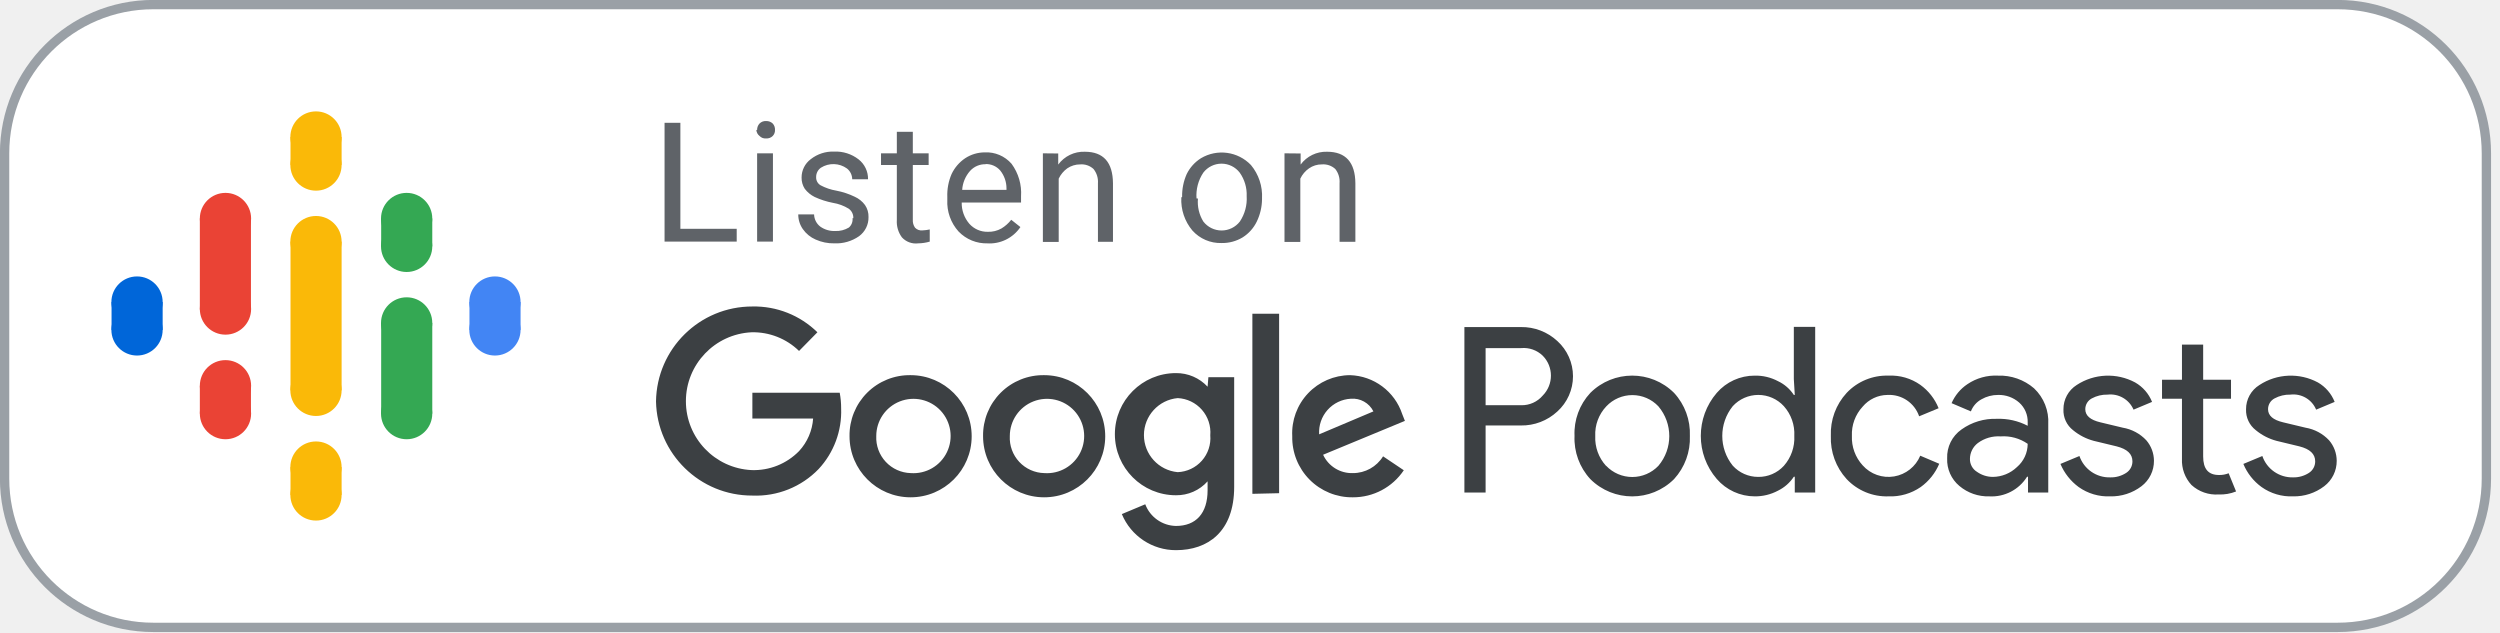
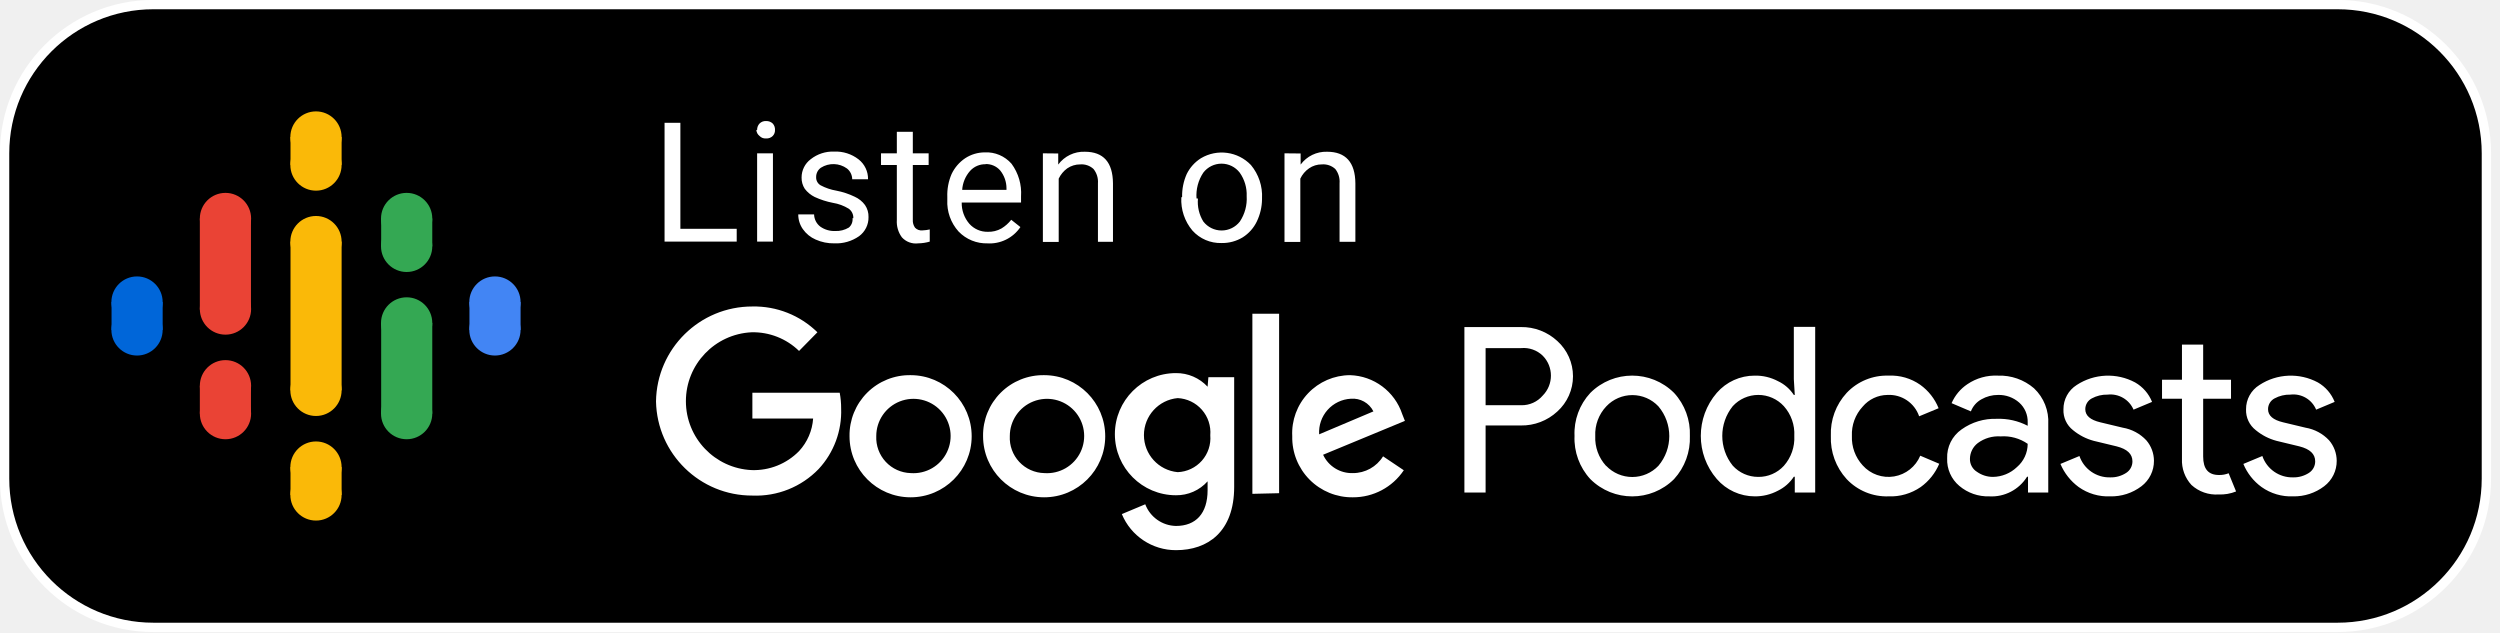
<svg xmlns="http://www.w3.org/2000/svg" width="158px" height="40px" viewBox="0 0 158 40" enable-background="new 0 0 158 40">
  <defs>
-     <style>.cls-1{fill:#fff;stroke:#9aa0a6;stroke-width:0.59px;}.cls-2{fill:#fab908;}.cls-3{fill:#0066d9;}.cls-4{fill:#4285f4;}.cls-5{fill:#ea4335;}.cls-6{fill:#34a853;}.cls-7{fill:none;}.cls-8,.cls-9{fill:#3c4043;}.cls-10,.cls-8{fill-rule:evenodd;}.cls-10{fill:#5f6368;}</style>
+     <style>.cls-1{fill:#000;stroke:#FFF;stroke-width:0.59px;}.cls-2{fill:#fab908;}.cls-3{fill:#0066d9;}.cls-4{fill:#4285f4;}.cls-5{fill:#ea4335;}.cls-6{fill:#34a853;}.cls-7{fill:none;}.cls-8,.cls-9{fill:#FFF;}.cls-10,.cls-8{fill-rule:evenodd;}.cls-10{fill:#FFF;}</style>
  </defs>
  <g id="Layer_2" data-name="Layer 2">
    <g id="Layer_1-2" data-name="Layer 1">
      <g id="google_podcasts_badge" data-name="google podcasts badge">
        <rect id="Rectangle" class="cls-1" x="0.29" y="0.29" width="156.85" height="39.36" rx="9.4" />
        <g id="Podcast_icon_final" data-name="Podcast icon final">
          <g id="_logo_Podcasts_192px" data-name=" logo Podcasts 192px">
            <polygon id="Shape" class="cls-2" points="18.36 15.27 18.36 19.19 18.36 20.76 18.36 24.67 21.59 24.67 21.59 20.76 21.59 19.19 21.59 15.27 18.36 15.27" />
            <circle id="Oval" class="cls-3" cx="8.66" cy="19.09" r="1.62" />
            <circle id="Oval-2" data-name="Oval" class="cls-3" cx="8.66" cy="20.85" r="1.62" />
            <rect id="Rectangle-path" class="cls-3" x="7.05" y="19.09" width="3.23" height="1.76" />
            <circle id="Oval-3" data-name="Oval" class="cls-4" cx="31.28" cy="20.85" r="1.62" />
            <circle id="Oval-4" data-name="Oval" class="cls-4" cx="31.28" cy="19.09" r="1.62" />
            <rect id="Rectangle-path-2" data-name="Rectangle-path" class="cls-4" x="29.67" y="19.09" width="3.23" height="1.76" />
            <circle id="Oval-5" data-name="Oval" class="cls-5" cx="14.25" cy="24.38" r="1.62" />
            <circle id="Oval-6" data-name="Oval" class="cls-5" cx="14.25" cy="26.14" r="1.62" />
            <rect id="Rectangle-path-3" data-name="Rectangle-path" class="cls-5" x="12.63" y="24.38" width="3.23" height="1.76" />
            <circle id="Oval-7" data-name="Oval" class="cls-5" cx="14.25" cy="13.81" r="1.62" />
            <circle id="Oval-8" data-name="Oval" class="cls-5" cx="14.25" cy="19.53" r="1.62" />
            <rect id="Rectangle-path-4" data-name="Rectangle-path" class="cls-5" x="12.63" y="13.81" width="3.23" height="5.76" />
            <circle id="Oval-9" data-name="Oval" class="cls-6" cx="25.7" cy="15.57" r="1.62" />
            <circle id="Oval-10" data-name="Oval" class="cls-6" cx="25.7" cy="13.81" r="1.62" />
            <rect id="Rectangle-path-5" data-name="Rectangle-path" class="cls-6" x="24.09" y="13.81" width="3.23" height="1.76" />
            <circle id="Oval-11" data-name="Oval" class="cls-2" cx="19.97" cy="10.43" r="1.62" />
            <circle id="Oval-12" data-name="Oval" class="cls-2" cx="19.97" cy="8.66" r="1.62" />
            <rect id="Rectangle-path-6" data-name="Rectangle-path" class="cls-2" x="18.36" y="8.66" width="3.23" height="1.76" />
            <circle id="Oval-13" data-name="Oval" class="cls-2" cx="19.97" cy="31.28" r="1.62" />
            <circle id="Oval-14" data-name="Oval" class="cls-2" cx="19.97" cy="29.52" r="1.62" />
            <rect id="Rectangle-path-7" data-name="Rectangle-path" class="cls-2" x="18.36" y="29.52" width="3.23" height="1.76" />
            <circle id="Oval-15" data-name="Oval" class="cls-6" cx="25.7" cy="26.14" r="1.62" />
            <circle id="Oval-16" data-name="Oval" class="cls-6" cx="25.7" cy="20.41" r="1.62" />
            <rect id="Rectangle-path-8" data-name="Rectangle-path" class="cls-6" x="24.09" y="20.41" width="3.23" height="5.73" />
            <circle id="Oval-17" data-name="Oval" class="cls-2" cx="19.97" cy="15.27" r="1.62" />
            <circle id="Oval-18" data-name="Oval" class="cls-2" cx="19.97" cy="24.67" r="1.62" />
          </g>
        </g>
        <g id="Group">
          <polygon id="Rectangle-path-9" data-name="Rectangle-path" class="cls-7" points="41.12 18.8 148.04 18.8 148.04 35.25 41.12 35.25 41.12 18.8" />
          <path id="Podcasts" class="cls-8" d="M93.89,31.13H92.55V20.67h3.57a3.31,3.31,0,0,1,2.3.88,3,3,0,0,1,0,4.46,3.31,3.31,0,0,1-2.3.88H93.89Zm0-5.52h2.25A1.73,1.73,0,0,0,97.5,25a1.79,1.79,0,0,0,0-2.52A1.73,1.73,0,0,0,96.14,22H93.89Zm6.62-.78a3.75,3.75,0,0,1,5.29,0,3.78,3.78,0,0,1,1,2.72,3.82,3.82,0,0,1-1,2.73,3.75,3.75,0,0,1-5.29,0,3.78,3.78,0,0,1-1-2.73A3.74,3.74,0,0,1,100.51,24.83Zm1,4.61a2.28,2.28,0,0,0,3.3,0,2.91,2.91,0,0,0,0-3.76,2.26,2.26,0,0,0-3.29,0,2.56,2.56,0,0,0-.7,1.88A2.62,2.62,0,0,0,101.5,29.44Zm9.39,1.93a3.17,3.17,0,0,1-2.4-1.1,4.17,4.17,0,0,1,0-5.44,3.16,3.16,0,0,1,2.4-1.09,3,3,0,0,1,1.47.35,2.43,2.43,0,0,1,1,.87h.06l-.06-1v-3.3h1.35V31.13h-1.29v-1h-.06a2.53,2.53,0,0,1-1,.88A3.07,3.07,0,0,1,110.89,31.37Zm.22-1.23a2.16,2.16,0,0,0,1.62-.7,2.65,2.65,0,0,0,.66-1.89,2.61,2.61,0,0,0-.66-1.88,2.19,2.19,0,0,0-3.23,0,3,3,0,0,0,0,3.76A2.16,2.16,0,0,0,111.11,30.14Zm8.24,1.23a3.48,3.48,0,0,1-2.65-1.09,3.82,3.82,0,0,1-1-2.73,3.78,3.78,0,0,1,1-2.72,3.48,3.48,0,0,1,2.65-1.09,3.21,3.21,0,0,1,2,.58,3.36,3.36,0,0,1,1.16,1.48l-1.23.51a2,2,0,0,0-2-1.35,2.07,2.07,0,0,0-1.57.74,2.56,2.56,0,0,0-.68,1.85,2.6,2.6,0,0,0,.68,1.86,2.18,2.18,0,0,0,3.64-.61l1.2.51a3.46,3.46,0,0,1-1.17,1.47A3.35,3.35,0,0,1,119.35,31.37Zm6.37,0a2.8,2.8,0,0,1-1.9-.66,2.16,2.16,0,0,1-.77-1.74,2.13,2.13,0,0,1,.91-1.83,3.62,3.62,0,0,1,2.23-.67,3.91,3.91,0,0,1,1.95.44V26.7a1.61,1.61,0,0,0-.54-1.26,1.94,1.94,0,0,0-1.33-.48,2.1,2.1,0,0,0-1.06.28,1.47,1.47,0,0,0-.66.76l-1.22-.52a2.76,2.76,0,0,1,1-1.2,3.16,3.16,0,0,1,1.93-.54,3.31,3.31,0,0,1,2.28.8,2.89,2.89,0,0,1,.9,2.27v4.32h-1.28v-1h-.06A2.64,2.64,0,0,1,125.72,31.37Zm.22-1.23a2.23,2.23,0,0,0,1.52-.62,1.94,1.94,0,0,0,.68-1.47,2.66,2.66,0,0,0-1.71-.47A2.18,2.18,0,0,0,125,28a1.27,1.27,0,0,0-.5,1,.94.94,0,0,0,.46.83A1.74,1.74,0,0,0,125.94,30.14Zm7.42,1.23a3.21,3.21,0,0,1-2-.59,3.49,3.49,0,0,1-1.15-1.46l1.2-.5a2,2,0,0,0,1.95,1.35,1.76,1.76,0,0,0,1-.28.86.86,0,0,0,.4-.73c0-.47-.33-.78-1-.95l-1.45-.35a3.44,3.44,0,0,1-1.3-.67,1.58,1.58,0,0,1-.61-1.32,1.8,1.8,0,0,1,.84-1.54,3.62,3.62,0,0,1,3.69-.16,2.47,2.47,0,0,1,1.07,1.23l-1.17.49a1.59,1.59,0,0,0-1.64-.95,2,2,0,0,0-1,.24.77.77,0,0,0-.41.68c0,.41.32.68.95.83l1.42.34a2.64,2.64,0,0,1,1.49.8,2,2,0,0,1,.48,1.29,2,2,0,0,1-.79,1.61A3.14,3.14,0,0,1,133.36,31.37Zm6.85-.12a2.31,2.31,0,0,1-1.72-.6A2.28,2.28,0,0,1,137.9,29V25.2h-1.26V24h1.26V21.78h1.34V24H141V25.2h-1.76v3.65c0,.78.32,1.17,1,1.17a1.55,1.55,0,0,0,.61-.11l.47,1.15A2.64,2.64,0,0,1,140.21,31.25Zm4.71.12a3.21,3.21,0,0,1-2-.59,3.41,3.41,0,0,1-1.15-1.46l1.2-.5a2,2,0,0,0,1.94,1.35,1.77,1.77,0,0,0,1-.28.86.86,0,0,0,.4-.73c0-.47-.33-.78-1-.95l-1.45-.35a3.44,3.44,0,0,1-1.3-.67,1.59,1.59,0,0,1-.62-1.32,1.79,1.79,0,0,1,.85-1.54,3.62,3.62,0,0,1,3.69-.16,2.45,2.45,0,0,1,1.06,1.23l-1.17.49a1.56,1.56,0,0,0-1.63-.95,2,2,0,0,0-1,.24.77.77,0,0,0-.41.68c0,.41.32.68.95.83l1.42.34a2.64,2.64,0,0,1,1.49.8,2,2,0,0,1,.48,1.29,2,2,0,0,1-.79,1.61A3.14,3.14,0,0,1,144.92,31.37Z" />
          <path id="Combined-Shape" class="cls-9" d="M41.46,25.37a6.08,6.08,0,0,1,6.09-6A5.7,5.7,0,0,1,51.66,21L50.5,22.18a4.16,4.16,0,0,0-3-1.18,4.36,4.36,0,0,0,0,8.71,4,4,0,0,0,3-1.2,3.37,3.37,0,0,0,.89-2.06H47.55V24.82h5.52a5.26,5.26,0,0,1,.09,1,5.33,5.33,0,0,1-1.42,3.82,5.5,5.5,0,0,1-4.19,1.68A6.07,6.07,0,0,1,41.46,25.37Zm16.1-1.66a3.86,3.86,0,1,1-3.87,3.86A3.8,3.8,0,0,1,57.56,23.71Zm0,6.19a2.35,2.35,0,1,0-2.18-2.34A2.24,2.24,0,0,0,57.56,29.9ZM66,23.71a3.86,3.86,0,1,1-3.87,3.86A3.8,3.8,0,0,1,66,23.71Zm0,6.19a2.35,2.35,0,1,0-2.18-2.34A2.23,2.23,0,0,0,66,29.9Zm10.37-6.06H78v6.93c0,2.85-1.68,4-3.67,4a3.69,3.69,0,0,1-3.43-2.28l1.48-.62a2.12,2.12,0,0,0,1.94,1.37c1.26,0,2-.79,2-2.26v-.56h0a2.63,2.63,0,0,1-2,.88,3.86,3.86,0,0,1,0-7.72,2.69,2.69,0,0,1,2,.86h0Zm-1.94,6a2.15,2.15,0,0,0,2.06-2.33,2.17,2.17,0,0,0-2.06-2.35,2.35,2.35,0,0,0,0,4.68Zm4.72,1.37V19.83h1.69V31.17ZM85.5,29.9a2.23,2.23,0,0,0,1.91-1.06l1.31.88a3.85,3.85,0,0,1-3.22,1.71,3.78,3.78,0,0,1-3.83-3.86,3.67,3.67,0,0,1,3.65-3.86,3.59,3.59,0,0,1,3.3,2.46l.17.43-5.17,2.14A2,2,0,0,0,85.5,29.9Zm-.13-4.7a2.12,2.12,0,0,0-2,2.25L86.8,26A1.46,1.46,0,0,0,85.37,25.2Z" />
        </g>
        <path id="Listen-on" class="cls-10" d="M43,14.46h3.56v.81H42V7.76h1Zm5.85.81h-1V9.69h1Zm-1-7.06a.57.57,0,0,1,.15-.4.54.54,0,0,1,.42-.16.57.57,0,0,1,.42.16.56.56,0,0,1,.14.4.51.51,0,0,1-.14.38.54.54,0,0,1-.42.16A.51.51,0,0,1,48,8.59.52.52,0,0,1,47.8,8.21Zm6.08,5.58a.7.7,0,0,0-.29-.6,2.74,2.74,0,0,0-1-.37,5,5,0,0,1-1.15-.37,1.76,1.76,0,0,1-.63-.52,1.26,1.26,0,0,1-.2-.71,1.44,1.44,0,0,1,.58-1.16,2.25,2.25,0,0,1,1.48-.48,2.35,2.35,0,0,1,1.54.49,1.56,1.56,0,0,1,.6,1.26h-1a.88.88,0,0,0-.33-.68,1.47,1.47,0,0,0-1.65-.05.71.71,0,0,0-.3.59.57.57,0,0,0,.28.52,3.3,3.3,0,0,0,1,.34,4.68,4.68,0,0,1,1.15.38,1.64,1.64,0,0,1,.66.53,1.28,1.28,0,0,1,.22.76,1.46,1.46,0,0,1-.6,1.21,2.53,2.53,0,0,1-1.56.45,2.76,2.76,0,0,1-1.18-.24,1.91,1.91,0,0,1-.81-.66,1.6,1.6,0,0,1-.29-.93h1a1,1,0,0,0,.39.77,1.52,1.52,0,0,0,.94.28,1.55,1.55,0,0,0,.87-.22A.68.68,0,0,0,53.88,13.79Zm3.76-5.46V9.69h1v.74h-1v3.46a.78.78,0,0,0,.14.5.56.56,0,0,0,.48.17,2.32,2.32,0,0,0,.45-.06v.77a2.75,2.75,0,0,1-.73.11A1.19,1.19,0,0,1,57,15a1.66,1.66,0,0,1-.32-1.1V10.43h-1V9.69h1V8.33Zm4.74,7.05a2.44,2.44,0,0,1-1.85-.75,2.78,2.78,0,0,1-.71-2v-.18A3.35,3.35,0,0,1,60.14,11,2.49,2.49,0,0,1,61,10a2.27,2.27,0,0,1,1.23-.37,2.11,2.11,0,0,1,1.7.72,3.12,3.12,0,0,1,.6,2.06v.39H60.78a2,2,0,0,0,.48,1.34,1.52,1.52,0,0,0,1.17.51,1.64,1.64,0,0,0,.86-.21,2.3,2.3,0,0,0,.62-.55l.58.46A2.35,2.35,0,0,1,62.38,15.38Zm-.12-5a1.28,1.28,0,0,0-1,.42A2,2,0,0,0,60.81,12h2.8V11.9a1.8,1.8,0,0,0-.4-1.13A1.18,1.18,0,0,0,62.26,10.37Zm4.57-.68,0,.7a2,2,0,0,1,1.68-.81c1.18,0,1.77.67,1.78,2v3.69h-.95V11.58a1.29,1.29,0,0,0-.28-.9,1.11,1.11,0,0,0-.84-.29,1.44,1.44,0,0,0-.82.25,1.72,1.72,0,0,0-.54.65v4h-1V9.69Zm7.83,2.74A3.38,3.38,0,0,1,75,11a2.46,2.46,0,0,1,.9-1,2.56,2.56,0,0,1,3.16.43,3.05,3.05,0,0,1,.7,2.11v.06A3.34,3.34,0,0,1,79.43,14a2.43,2.43,0,0,1-.89,1,2.49,2.49,0,0,1-1.34.36,2.38,2.38,0,0,1-1.84-.79,3,3,0,0,1-.7-2.09Zm1,.11A2.36,2.36,0,0,0,76.05,14a1.46,1.46,0,0,0,2.31,0,2.6,2.6,0,0,0,.43-1.6,2.4,2.4,0,0,0-.44-1.49,1.45,1.45,0,0,0-2.3,0A2.59,2.59,0,0,0,75.62,12.54Zm6.49-2.85,0,.7a2,2,0,0,1,1.67-.81c1.18,0,1.78.67,1.79,2v3.69h-1V11.58a1.29,1.29,0,0,0-.27-.9,1.12,1.12,0,0,0-.85-.29,1.39,1.39,0,0,0-.81.25,1.65,1.65,0,0,0-.55.65v4h-1V9.69Z" />
      </g>
    </g>
  </g>
</svg>
